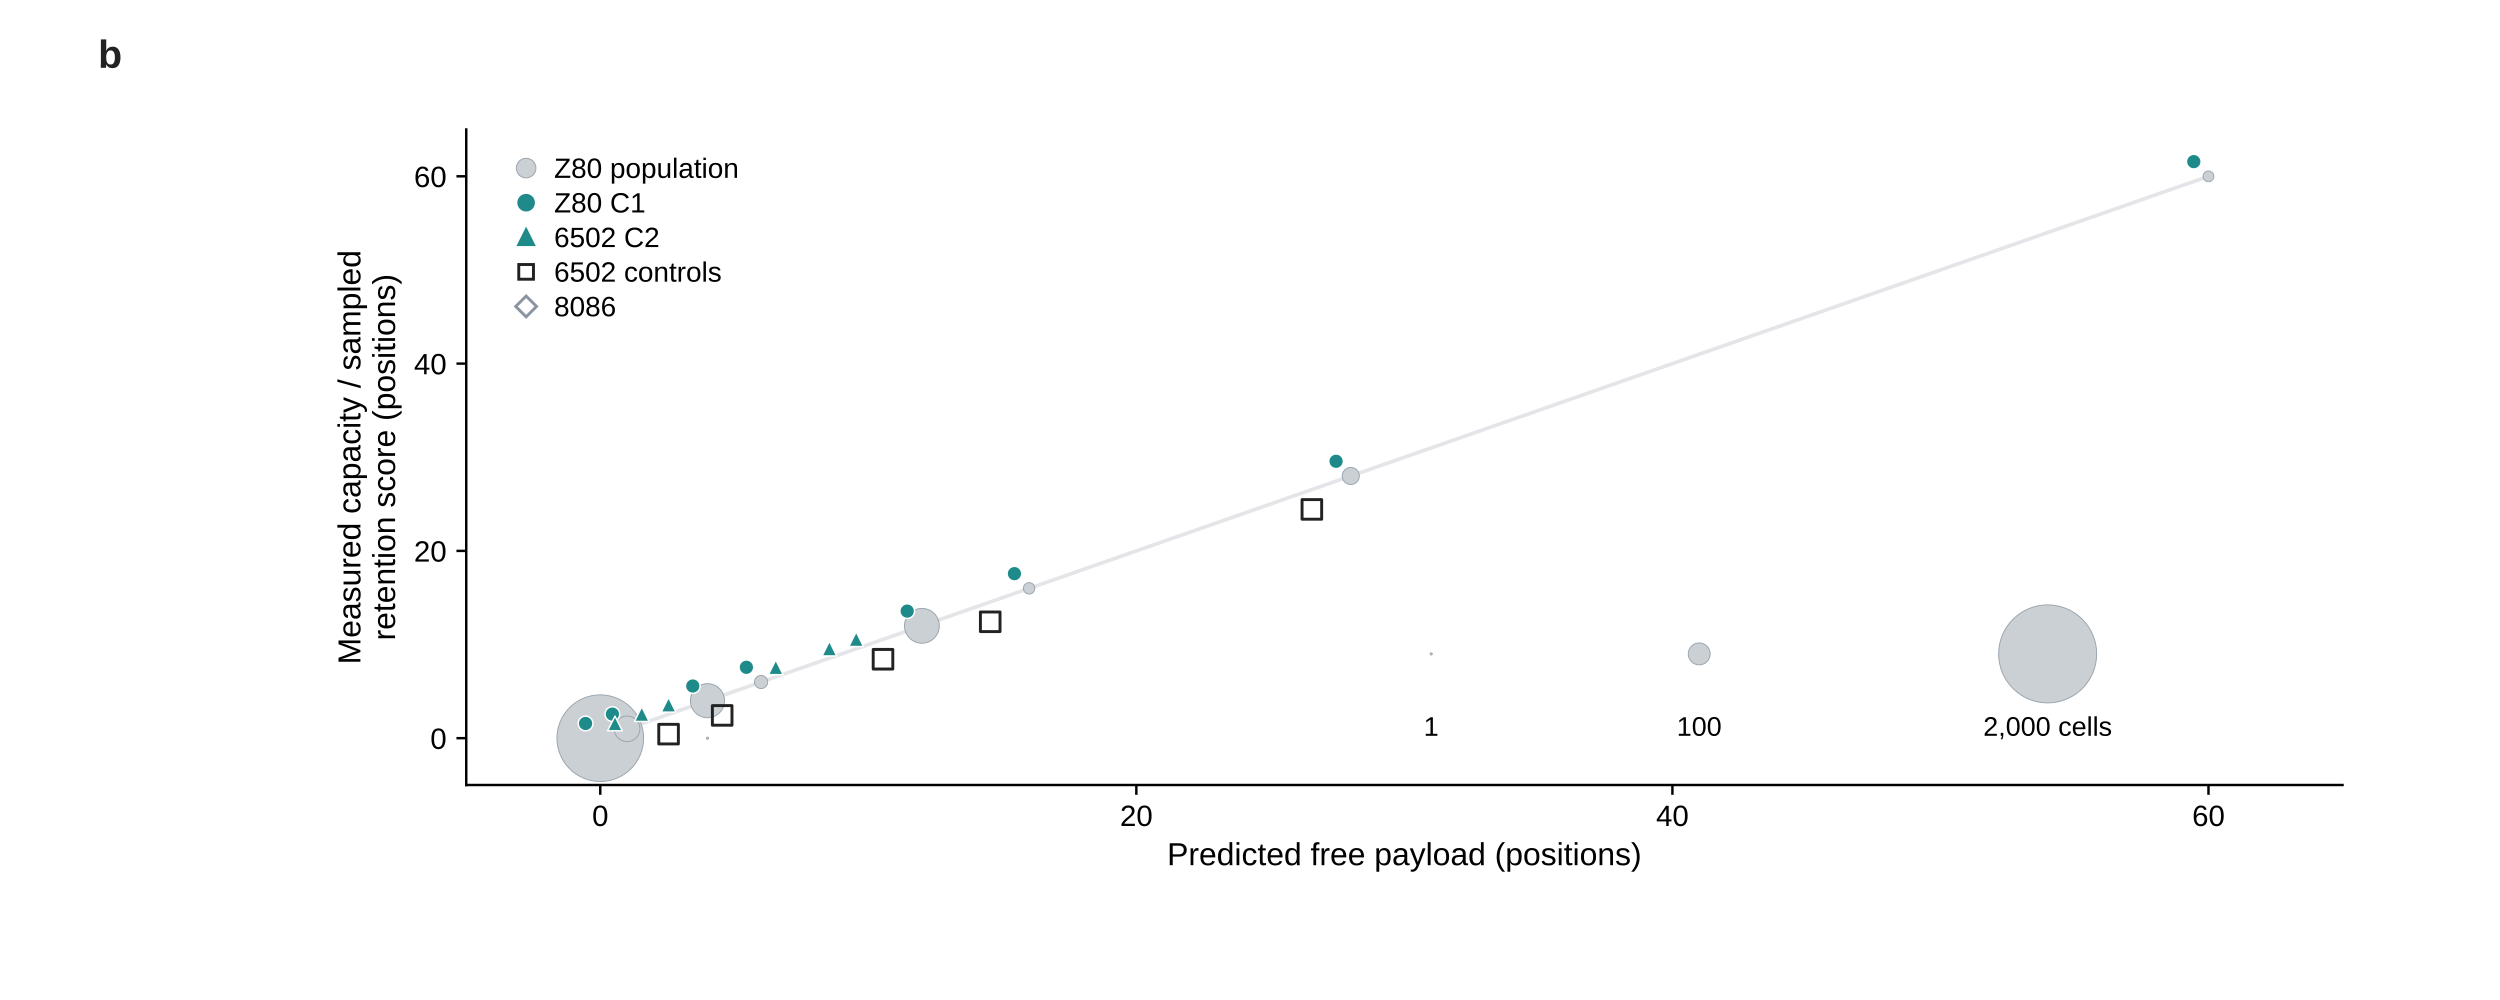
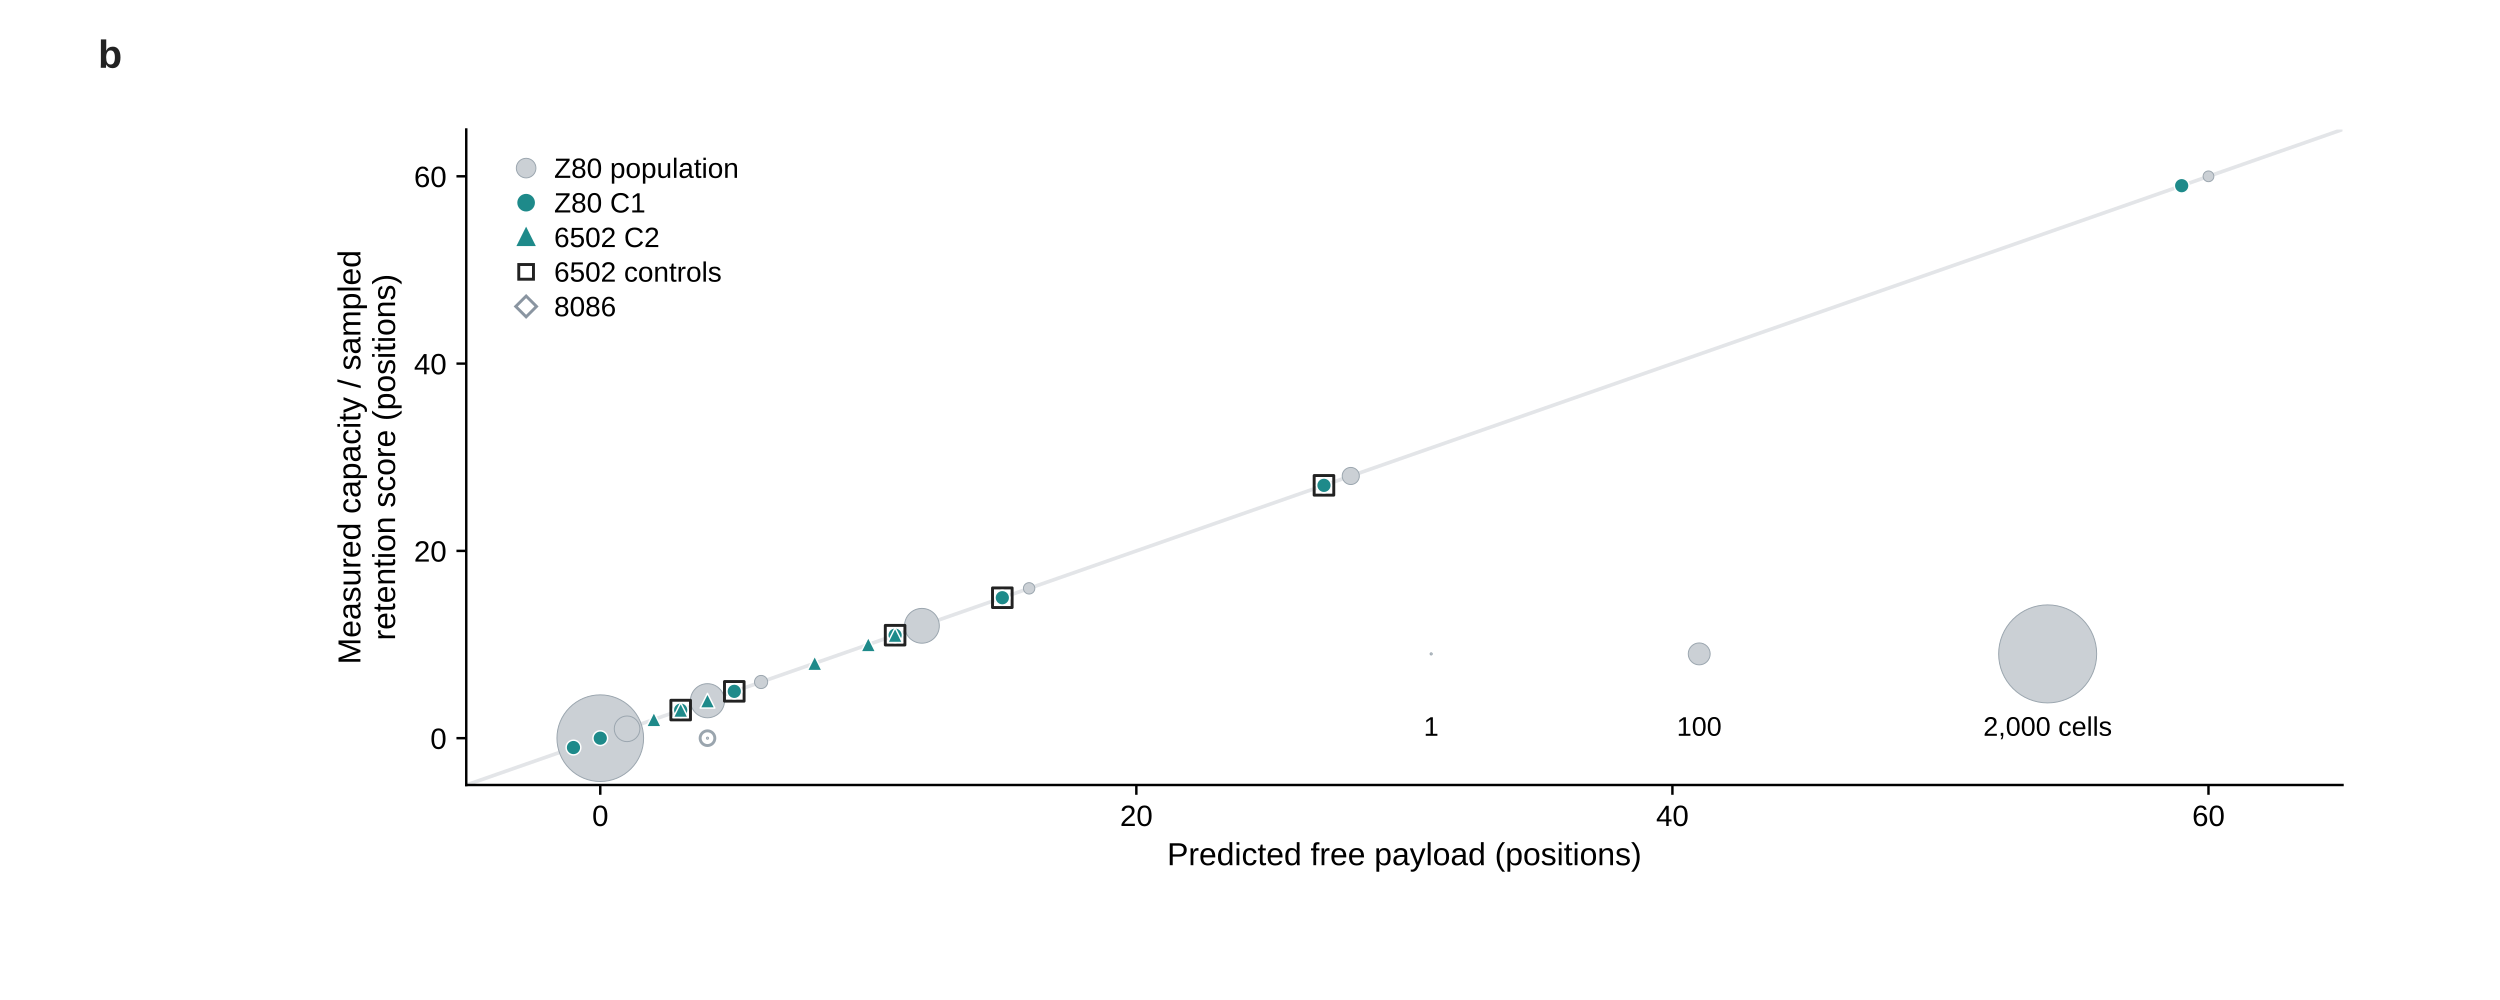
<svg xmlns="http://www.w3.org/2000/svg" xmlns:xlink="http://www.w3.org/1999/xlink" width="510.236pt" height="204.094pt" viewBox="0 0 510.236 204.094" version="1.1">
  <defs>
    <style type="text/css">*{stroke-linejoin: round; stroke-linecap: butt}</style>
  </defs>
  <g id="figure_1">
    <g id="patch_1">
      <path d="M 0 204.094 L 510.236 204.094 L 510.236 0 L 0 0 z " style="fill: #ffffff" />
    </g>
    <g id="axes_1">
      <g id="text_1">
        <text style="font-weight: 700; font-size: 8px; font-family: 'Arial', 'Liberation Sans', 'DejaVu Sans', sans-serif; text-anchor: start; fill: #222222" x="20.027" y="13.835" transform="rotate(-0 20.02677 13.83493)">b</text>
      </g>
    </g>
    <g id="axes_2">
      <g id="patch_2">
        <path d="M 95.159 160.214 L 478.091 160.214 L 478.091 26.43 L 95.159 26.43 z " style="fill: #ffffff" />
      </g>
      <g id="line2d_1">
-         <path d="M 122.511 150.658 L 450.739 35.986 " clip-path="url(#p02bc076f94)" style="fill: none; stroke: #e3e5e8; stroke-width: 0.75; stroke-linecap: square" />
+         <path d="M 95.159 160.214 L 478.091 26.43 " clip-path="url(#p02bc076f94)" style="fill: none; stroke: #e3e5e8; stroke-width: 0.75; stroke-linecap: square" />
      </g>
      <g id="PathCollection_1">
        <path d="M 122.511 159.498 C 124.856 159.498 127.105 158.567 128.762 156.909 C 130.42 155.251 131.352 153.003 131.352 150.658 C 131.352 148.314 130.42 146.065 128.762 144.407 C 127.105 142.749 124.856 141.818 122.511 141.818 C 120.167 141.818 117.918 142.749 116.26 144.407 C 114.603 146.065 113.671 148.314 113.671 150.658 C 113.671 153.003 114.603 155.251 116.26 156.909 C 117.918 158.567 120.167 159.498 122.511 159.498 z " clip-path="url(#p02bc076f94)" style="fill: #cbd0d5; stroke: #9aa5ae; stroke-width: 0.2" />
        <path d="M 188.157 131.273 C 189.098 131.273 190.001 130.899 190.667 130.234 C 191.333 129.568 191.707 128.665 191.707 127.724 C 191.707 126.782 191.333 125.879 190.667 125.214 C 190.001 124.548 189.098 124.174 188.157 124.174 C 187.216 124.174 186.313 124.548 185.647 125.214 C 184.981 125.879 184.607 126.782 184.607 127.724 C 184.607 128.665 184.981 129.568 185.647 130.234 C 186.313 130.899 187.216 131.273 188.157 131.273 z " clip-path="url(#p02bc076f94)" style="fill: #cbd0d5; stroke: #9aa5ae; stroke-width: 0.2" />
        <path d="M 144.393 146.492 C 145.316 146.492 146.201 146.125 146.853 145.473 C 147.505 144.821 147.872 143.936 147.872 143.013 C 147.872 142.091 147.505 141.206 146.853 140.554 C 146.201 139.901 145.316 139.535 144.393 139.535 C 143.471 139.535 142.586 139.901 141.934 140.554 C 141.281 141.206 140.915 142.091 140.915 143.013 C 140.915 143.936 141.281 144.821 141.934 145.473 C 142.586 146.125 143.471 146.492 144.393 146.492 z " clip-path="url(#p02bc076f94)" style="fill: #cbd0d5; stroke: #9aa5ae; stroke-width: 0.2" />
        <path d="M 127.982 151.364 C 128.676 151.364 129.342 151.088 129.832 150.598 C 130.323 150.107 130.599 149.441 130.599 148.747 C 130.599 148.053 130.323 147.387 129.832 146.896 C 129.342 146.405 128.676 146.13 127.982 146.13 C 127.288 146.13 126.622 146.405 126.131 146.896 C 125.64 147.387 125.365 148.053 125.365 148.747 C 125.365 149.441 125.64 150.107 126.131 150.598 C 126.622 151.088 127.288 151.364 127.982 151.364 z " clip-path="url(#p02bc076f94)" style="fill: #cbd0d5; stroke: #9aa5ae; stroke-width: 0.2" />
        <path d="M 275.684 98.891 C 276.147 98.891 276.592 98.707 276.919 98.38 C 277.247 98.052 277.431 97.608 277.431 97.145 C 277.431 96.681 277.247 96.237 276.919 95.91 C 276.592 95.582 276.147 95.398 275.684 95.398 C 275.221 95.398 274.777 95.582 274.449 95.91 C 274.122 96.237 273.938 96.681 273.938 97.145 C 273.938 97.608 274.122 98.052 274.449 98.38 C 274.777 98.707 275.221 98.891 275.684 98.891 z " clip-path="url(#p02bc076f94)" style="fill: #cbd0d5; stroke: #9aa5ae; stroke-width: 0.2" />
        <path d="M 155.334 140.533 C 155.69 140.533 156.031 140.391 156.283 140.14 C 156.534 139.888 156.676 139.547 156.676 139.191 C 156.676 138.835 156.534 138.494 156.283 138.242 C 156.031 137.991 155.69 137.849 155.334 137.849 C 154.978 137.849 154.637 137.991 154.385 138.242 C 154.134 138.494 153.992 138.835 153.992 139.191 C 153.992 139.547 154.134 139.888 154.385 140.14 C 154.637 140.391 154.978 140.533 155.334 140.533 z " clip-path="url(#p02bc076f94)" style="fill: #cbd0d5; stroke: #9aa5ae; stroke-width: 0.2" />
        <path d="M 210.039 121.241 C 210.347 121.241 210.642 121.118 210.86 120.901 C 211.078 120.683 211.201 120.387 211.201 120.079 C 211.201 119.771 211.078 119.475 210.86 119.257 C 210.642 119.04 210.347 118.917 210.039 118.917 C 209.731 118.917 209.435 119.04 209.217 119.257 C 208.999 119.475 208.877 119.771 208.877 120.079 C 208.877 120.387 208.999 120.683 209.217 120.901 C 209.435 121.118 209.731 121.241 210.039 121.241 z " clip-path="url(#p02bc076f94)" style="fill: #cbd0d5; stroke: #9aa5ae; stroke-width: 0.2" />
        <path d="M 450.739 37.082 C 451.03 37.082 451.308 36.966 451.514 36.761 C 451.719 36.555 451.834 36.277 451.834 35.986 C 451.834 35.696 451.719 35.417 451.514 35.212 C 451.308 35.006 451.03 34.891 450.739 34.891 C 450.449 34.891 450.17 35.006 449.964 35.212 C 449.759 35.417 449.644 35.696 449.644 35.986 C 449.644 36.277 449.759 36.555 449.964 36.761 C 450.17 36.966 450.449 37.082 450.739 37.082 z " clip-path="url(#p02bc076f94)" style="fill: #cbd0d5; stroke: #9aa5ae; stroke-width: 0.2" />
        <path d="M 144.393 150.882 C 144.453 150.882 144.509 150.858 144.551 150.816 C 144.593 150.774 144.617 150.717 144.617 150.658 C 144.617 150.599 144.593 150.542 144.551 150.5 C 144.509 150.458 144.453 150.435 144.393 150.435 C 144.334 150.435 144.277 150.458 144.235 150.5 C 144.193 150.542 144.17 150.599 144.17 150.658 C 144.17 150.717 144.193 150.774 144.235 150.816 C 144.277 150.858 144.334 150.882 144.393 150.882 z " clip-path="url(#p02bc076f94)" style="fill: #cbd0d5; stroke: #9aa5ae; stroke-width: 0.2" />
      </g>
      <g id="matplotlib.axis_1">
        <g id="xtick_1">
          <g id="line2d_2">
            <defs>
              <path id="me1000ee509" d="M 0 0 L 0 2 " style="stroke: #000000; stroke-width: 0.5" />
            </defs>
            <g>
              <use xlink:href="#me1000ee509" x="122.511" y="160.214" style="stroke: #000000; stroke-width: 0.5" />
            </g>
          </g>
          <g id="text_2">
            <text style="font-size: 6px; font-family: 'Arial', 'Liberation Sans', 'DejaVu Sans', sans-serif; text-anchor: middle" x="122.511" y="168.582" transform="rotate(-0 122.5114 168.5823)">0</text>
          </g>
        </g>
        <g id="xtick_2">
          <g id="line2d_3">
            <g>
              <use xlink:href="#me1000ee509" x="231.921" y="160.214" style="stroke: #000000; stroke-width: 0.5" />
            </g>
          </g>
          <g id="text_3">
            <text style="font-size: 6px; font-family: 'Arial', 'Liberation Sans', 'DejaVu Sans', sans-serif; text-anchor: middle" x="231.921" y="168.582" transform="rotate(-0 231.9206 168.5823)">20</text>
          </g>
        </g>
        <g id="xtick_3">
          <g id="line2d_4">
            <g>
              <use xlink:href="#me1000ee509" x="341.33" y="160.214" style="stroke: #000000; stroke-width: 0.5" />
            </g>
          </g>
          <g id="text_4">
            <text style="font-size: 6px; font-family: 'Arial', 'Liberation Sans', 'DejaVu Sans', sans-serif; text-anchor: middle" x="341.33" y="168.582" transform="rotate(-0 341.3298 168.5823)">40</text>
          </g>
        </g>
        <g id="xtick_4">
          <g id="line2d_5">
            <g>
              <use xlink:href="#me1000ee509" x="450.739" y="160.214" style="stroke: #000000; stroke-width: 0.5" />
            </g>
          </g>
          <g id="text_5">
            <text style="font-size: 6px; font-family: 'Arial', 'Liberation Sans', 'DejaVu Sans', sans-serif; text-anchor: middle" x="450.739" y="168.582" transform="rotate(-0 450.739 168.5823)">60</text>
          </g>
        </g>
        <g id="text_6">
          <text style="font-size: 6.5px; font-family: 'Arial', 'Liberation Sans', 'DejaVu Sans', sans-serif; text-anchor: middle" x="286.625" y="176.577" transform="rotate(-0 286.6252 176.5772)">Predicted free payload (positions)</text>
        </g>
      </g>
      <g id="matplotlib.axis_2">
        <g id="ytick_1">
          <g id="line2d_6">
            <defs>
              <path id="m516c5ef942" d="M 0 0 L -2 0 " style="stroke: #000000; stroke-width: 0.5" />
            </defs>
            <g>
              <use xlink:href="#m516c5ef942" x="95.159" y="150.658" style="stroke: #000000; stroke-width: 0.5" />
            </g>
          </g>
          <g id="text_7">
            <text style="font-size: 6px; font-family: 'Arial', 'Liberation Sans', 'DejaVu Sans', sans-serif; text-anchor: end" x="91.159" y="152.842" transform="rotate(-0 91.15905 152.8423)">0</text>
          </g>
        </g>
        <g id="ytick_2">
          <g id="line2d_7">
            <g>
              <use xlink:href="#m516c5ef942" x="95.159" y="112.434" style="stroke: #000000; stroke-width: 0.5" />
            </g>
          </g>
          <g id="text_8">
            <text style="font-size: 6px; font-family: 'Arial', 'Liberation Sans', 'DejaVu Sans', sans-serif; text-anchor: end" x="91.159" y="114.618" transform="rotate(-0 91.15905 114.6183)">20</text>
          </g>
        </g>
        <g id="ytick_3">
          <g id="line2d_8">
            <g>
              <use xlink:href="#m516c5ef942" x="95.159" y="74.21" style="stroke: #000000; stroke-width: 0.5" />
            </g>
          </g>
          <g id="text_9">
            <text style="font-size: 6px; font-family: 'Arial', 'Liberation Sans', 'DejaVu Sans', sans-serif; text-anchor: end" x="91.159" y="76.394" transform="rotate(-0 91.15905 76.3943)">40</text>
          </g>
        </g>
        <g id="ytick_4">
          <g id="line2d_9">
            <g>
              <use xlink:href="#m516c5ef942" x="95.159" y="35.986" style="stroke: #000000; stroke-width: 0.5" />
            </g>
          </g>
          <g id="text_10">
            <text style="font-size: 6px; font-family: 'Arial', 'Liberation Sans', 'DejaVu Sans', sans-serif; text-anchor: end" x="91.159" y="38.17" transform="rotate(-0 91.15905 38.17031)">60</text>
          </g>
        </g>
        <g id="text_11">
          <text style="font-size: 6.5px; font-family: 'Arial', 'Liberation Sans', 'DejaVu Sans', sans-serif" transform="translate(73.55611 135.59) rotate(-90)">Measured capacity / sampled</text>
          <text style="font-size: 6.5px; font-family: 'Arial', 'Liberation Sans', 'DejaVu Sans', sans-serif" transform="translate(80.6307 130.7119) rotate(-90)">retention score (positions)</text>
        </g>
      </g>
      <g id="PathCollection_2">
+         <path d="M 144.393 152.158 C 144.791 152.158 145.173 152 145.454 151.719 C 145.735 151.438 145.893 151.056 145.893 150.658 C 145.893 150.26 145.735 149.879 145.454 149.598 C 145.173 149.316 144.791 149.158 144.393 149.158 C 143.995 149.158 143.614 149.316 143.333 149.598 C 143.051 149.879 142.893 150.26 142.893 150.658 C 142.893 151.056 143.051 151.438 143.333 151.719 C 143.614 152 143.995 152.158 144.393 152.158 L 144.393 152.158 z " clip-path="url(#p02bc076f94)" style="fill: none; stroke: #9aa5ae; stroke-width: 0.6" />
+       </g>
+       <g id="PathCollection_3">
        <path d="M 292.096 133.681 C 292.155 133.681 292.212 133.657 292.254 133.615 C 292.296 133.574 292.319 133.517 292.319 133.457 C 292.319 133.398 292.296 133.341 292.254 133.299 C 292.212 133.257 292.155 133.234 292.096 133.234 C 292.036 133.234 291.979 133.257 291.938 133.299 C 291.896 133.341 291.872 133.398 291.872 133.457 C 291.872 133.517 291.896 133.574 291.938 133.615 C 291.979 133.657 292.036 133.681 292.096 133.681 z " clip-path="url(#p02bc076f94)" style="fill: #cbd0d5; stroke: #9aa5ae; stroke-width: 0.2" />
        <path d="M 346.8 135.693 C 347.393 135.693 347.962 135.458 348.381 135.039 C 348.801 134.619 349.036 134.05 349.036 133.457 C 349.036 132.864 348.801 132.296 348.381 131.876 C 347.962 131.457 347.393 131.221 346.8 131.221 C 346.207 131.221 345.638 131.457 345.219 131.876 C 344.8 132.296 344.564 132.864 344.564 133.457 C 344.564 134.05 344.8 134.619 345.219 135.039 C 345.638 135.458 346.207 135.693 346.8 135.693 z " clip-path="url(#p02bc076f94)" style="fill: #cbd0d5; stroke: #9aa5ae; stroke-width: 0.2" />
        <path d="M 417.916 143.457 C 420.568 143.457 423.112 142.404 424.987 140.528 C 426.863 138.653 427.916 136.109 427.916 133.457 C 427.916 130.805 426.863 128.262 424.987 126.386 C 423.112 124.511 420.568 123.457 417.916 123.457 C 415.264 123.457 412.72 124.511 410.845 126.386 C 408.97 128.262 407.916 130.805 407.916 133.457 C 407.916 136.109 408.97 138.653 410.845 140.528 C 412.72 142.404 415.264 143.457 417.916 143.457 z " clip-path="url(#p02bc076f94)" style="fill: #cbd0d5; stroke: #9aa5ae; stroke-width: 0.2" />
      </g>
      <g id="patch_3">
        <path d="M 95.159 160.214 L 95.159 26.43 " style="fill: none; stroke: #000000; stroke-width: 0.5; stroke-linejoin: miter; stroke-linecap: square" />
      </g>
      <g id="patch_4">
        <path d="M 95.159 160.214 L 478.091 160.214 " style="fill: none; stroke: #000000; stroke-width: 0.5; stroke-linejoin: miter; stroke-linecap: square" />
      </g>
-       <g id="PathCollection_3">
-         <path d="M 134.452 151.836 L 138.452 151.836 L 138.452 147.836 L 134.452 147.836 L 134.452 151.836 z " clip-path="url(#p02bc076f94)" style="fill: none; stroke: #222222; stroke-width: 0.6" />
-         <path d="M 145.393 148.013 L 149.393 148.013 L 149.393 144.013 L 145.393 144.013 L 145.393 148.013 z " clip-path="url(#p02bc076f94)" style="fill: none; stroke: #222222; stroke-width: 0.6" />
-         <path d="M 178.216 136.546 L 182.216 136.546 L 182.216 132.546 L 178.216 132.546 L 178.216 136.546 z " clip-path="url(#p02bc076f94)" style="fill: none; stroke: #222222; stroke-width: 0.6" />
-         <path d="M 200.098 128.901 L 204.098 128.901 L 204.098 124.901 L 200.098 124.901 L 200.098 128.901 z " clip-path="url(#p02bc076f94)" style="fill: none; stroke: #222222; stroke-width: 0.6" />
-         <path d="M 265.743 105.967 L 269.743 105.967 L 269.743 101.967 L 265.743 101.967 L 265.743 105.967 z " clip-path="url(#p02bc076f94)" style="fill: none; stroke: #222222; stroke-width: 0.6" />
+       <g id="PathCollection_4">
+         <path d="M 136.923 146.925 L 140.923 146.925 L 140.923 142.925 L 136.923 142.925 L 136.923 146.925 z " clip-path="url(#p02bc076f94)" style="fill: none; stroke: #222222; stroke-width: 0.6" />
+         <path d="M 147.864 143.102 L 151.864 143.102 L 151.864 139.102 L 147.864 139.102 L 147.864 143.102 z " clip-path="url(#p02bc076f94)" style="fill: none; stroke: #222222; stroke-width: 0.6" />
+         <path d="M 180.686 131.635 L 184.686 131.635 L 184.686 127.635 L 180.686 127.635 L 180.686 131.635 z " clip-path="url(#p02bc076f94)" style="fill: none; stroke: #222222; stroke-width: 0.6" />
+         <path d="M 202.568 123.99 L 206.568 123.99 L 206.568 119.99 L 202.568 119.99 L 202.568 123.99 z " clip-path="url(#p02bc076f94)" style="fill: none; stroke: #222222; stroke-width: 0.6" />
+         <path d="M 268.214 101.056 L 272.214 101.056 L 272.214 97.056 L 268.214 97.056 L 268.214 101.056 z " clip-path="url(#p02bc076f94)" style="fill: none; stroke: #222222; stroke-width: 0.6" />
      </g>
      <g id="text_12">
        <text style="font-size: 5.5px; font-family: 'Arial', 'Liberation Sans', 'DejaVu Sans', sans-serif; text-anchor: middle" x="292.096" y="150.17" transform="rotate(-0 292.0957 150.1703)">1</text>
      </g>
      <g id="text_13">
        <text style="font-size: 5.5px; font-family: 'Arial', 'Liberation Sans', 'DejaVu Sans', sans-serif; text-anchor: middle" x="346.8" y="150.17" transform="rotate(-0 346.8003 150.1703)">100</text>
      </g>
      <g id="text_14">
        <text style="font-size: 5.5px; font-family: 'Arial', 'Liberation Sans', 'DejaVu Sans', sans-serif; text-anchor: middle" x="417.916" y="150.17" transform="rotate(-0 417.9163 150.1703)">2,000 cells</text>
      </g>
-       <g id="PathCollection_4">
+       <g id="PathCollection_5">
        <defs>
          <path id="m84450e95b5" d="M 0 1.5 C 0.398 1.5 0.779 1.342 1.061 1.061 C 1.342 0.779 1.5 0.398 1.5 0 C 1.5 -0.398 1.342 -0.779 1.061 -1.061 C 0.779 -1.342 0.398 -1.5 0 -1.5 C -0.398 -1.5 -0.779 -1.342 -1.061 -1.061 C -1.342 -0.779 -1.5 -0.398 -1.5 0 C -1.5 0.398 -1.342 0.779 -1.061 1.061 C -0.779 1.342 -0.398 1.5 0 1.5 z " style="stroke: #ffffff; stroke-width: 0.3" />
        </defs>
        <g clip-path="url(#p02bc076f94)">
-           <use xlink:href="#m84450e95b5" x="119.511" y="147.658" style="fill: #1e8a8a; stroke: #ffffff; stroke-width: 0.3" />
-           <use xlink:href="#m84450e95b5" x="124.982" y="145.747" style="fill: #1e8a8a; stroke: #ffffff; stroke-width: 0.3" />
-           <use xlink:href="#m84450e95b5" x="141.393" y="140.013" style="fill: #1e8a8a; stroke: #ffffff; stroke-width: 0.3" />
-           <use xlink:href="#m84450e95b5" x="152.334" y="136.191" style="fill: #1e8a8a; stroke: #ffffff; stroke-width: 0.3" />
-           <use xlink:href="#m84450e95b5" x="185.157" y="124.724" style="fill: #1e8a8a; stroke: #ffffff; stroke-width: 0.3" />
-           <use xlink:href="#m84450e95b5" x="207.039" y="117.079" style="fill: #1e8a8a; stroke: #ffffff; stroke-width: 0.3" />
-           <use xlink:href="#m84450e95b5" x="272.684" y="94.145" style="fill: #1e8a8a; stroke: #ffffff; stroke-width: 0.3" />
-           <use xlink:href="#m84450e95b5" x="447.739" y="32.986" style="fill: #1e8a8a; stroke: #ffffff; stroke-width: 0.3" />
-         </g>
-       </g>
-       <g id="PathCollection_5">
+           <use xlink:href="#m84450e95b5" x="117.041" y="152.569" style="fill: #1e8a8a; stroke: #ffffff; stroke-width: 0.3" />
+           <use xlink:href="#m84450e95b5" x="122.511" y="150.658" style="fill: #1e8a8a; stroke: #ffffff; stroke-width: 0.3" />
+           <use xlink:href="#m84450e95b5" x="138.923" y="144.925" style="fill: #1e8a8a; stroke: #ffffff; stroke-width: 0.3" />
+           <use xlink:href="#m84450e95b5" x="149.864" y="141.102" style="fill: #1e8a8a; stroke: #ffffff; stroke-width: 0.3" />
+           <use xlink:href="#m84450e95b5" x="182.686" y="129.635" style="fill: #1e8a8a; stroke: #ffffff; stroke-width: 0.3" />
+           <use xlink:href="#m84450e95b5" x="204.568" y="121.99" style="fill: #1e8a8a; stroke: #ffffff; stroke-width: 0.3" />
+           <use xlink:href="#m84450e95b5" x="270.214" y="99.056" style="fill: #1e8a8a; stroke: #ffffff; stroke-width: 0.3" />
+           <use xlink:href="#m84450e95b5" x="445.269" y="37.897" style="fill: #1e8a8a; stroke: #ffffff; stroke-width: 0.3" />
+         </g>
+       </g>
+       <g id="PathCollection_6">
        <defs>
          <path id="me47b807e09" d="M 0 -1.5 L -1.5 1.5 L 1.5 1.5 z " style="stroke: #ffffff; stroke-width: 0.3" />
        </defs>
        <g clip-path="url(#p02bc076f94)">
-           <use xlink:href="#me47b807e09" x="125.511" y="147.658" style="fill: #1e8a8a; stroke: #ffffff; stroke-width: 0.3" />
-           <use xlink:href="#me47b807e09" x="130.982" y="145.747" style="fill: #1e8a8a; stroke: #ffffff; stroke-width: 0.3" />
-           <use xlink:href="#me47b807e09" x="136.452" y="143.836" style="fill: #1e8a8a; stroke: #ffffff; stroke-width: 0.3" />
-           <use xlink:href="#me47b807e09" x="158.334" y="136.191" style="fill: #1e8a8a; stroke: #ffffff; stroke-width: 0.3" />
-           <use xlink:href="#me47b807e09" x="169.275" y="132.369" style="fill: #1e8a8a; stroke: #ffffff; stroke-width: 0.3" />
-           <use xlink:href="#me47b807e09" x="174.746" y="130.457" style="fill: #1e8a8a; stroke: #ffffff; stroke-width: 0.3" />
+           <use xlink:href="#me47b807e09" x="133.452" y="146.836" style="fill: #1e8a8a; stroke: #ffffff; stroke-width: 0.3" />
+           <use xlink:href="#me47b807e09" x="138.923" y="144.925" style="fill: #1e8a8a; stroke: #ffffff; stroke-width: 0.3" />
+           <use xlink:href="#me47b807e09" x="144.393" y="143.013" style="fill: #1e8a8a; stroke: #ffffff; stroke-width: 0.3" />
+           <use xlink:href="#me47b807e09" x="166.275" y="135.369" style="fill: #1e8a8a; stroke: #ffffff; stroke-width: 0.3" />
+           <use xlink:href="#me47b807e09" x="177.216" y="131.546" style="fill: #1e8a8a; stroke: #ffffff; stroke-width: 0.3" />
+           <use xlink:href="#me47b807e09" x="182.686" y="129.635" style="fill: #1e8a8a; stroke: #ffffff; stroke-width: 0.3" />
        </g>
      </g>
      <g id="legend_1">
        <g id="line2d_10">
          <defs>
            <path id="m899c276f76" d="M 0 2 C 0.53 2 1.039 1.789 1.414 1.414 C 1.789 1.039 2 0.53 2 0 C 2 -0.53 1.789 -1.039 1.414 -1.414 C 1.039 -1.789 0.53 -2 0 -2 C -0.53 -2 -1.039 -1.789 -1.414 -1.414 C -1.789 -1.039 -2 -0.53 -2 0 C -2 0.53 -1.789 1.039 -1.414 1.414 C -1.039 1.789 -0.53 2 0 2 z " style="stroke: #9aa5ae; stroke-width: 0.2" />
          </defs>
          <g>
            <use xlink:href="#m899c276f76" x="107.378" y="34.309" style="fill: #cbd0d5; stroke: #9aa5ae; stroke-width: 0.2" />
          </g>
        </g>
        <g id="text_15">
          <text style="font-size: 5.7px; font-family: 'Arial', 'Liberation Sans', 'DejaVu Sans', sans-serif; text-anchor: start" x="113.078" y="36.304" transform="rotate(-0 113.0777 36.30351)">Z80 population</text>
        </g>
        <g id="line2d_11">
          <defs>
            <path id="mf5899ca280" d="M 0 1.5 C 0.398 1.5 0.779 1.342 1.061 1.061 C 1.342 0.779 1.5 0.398 1.5 0 C 1.5 -0.398 1.342 -0.779 1.061 -1.061 C 0.779 -1.342 0.398 -1.5 0 -1.5 C -0.398 -1.5 -0.779 -1.342 -1.061 -1.061 C -1.342 -0.779 -1.5 -0.398 -1.5 0 C -1.5 0.398 -1.342 0.779 -1.061 1.061 C -0.779 1.342 -0.398 1.5 0 1.5 z " style="stroke: #1e8a8a; stroke-width: 0.6" />
          </defs>
          <g>
            <use xlink:href="#mf5899ca280" x="107.378" y="41.368" style="fill: #1e8a8a; stroke: #1e8a8a; stroke-width: 0.6" />
          </g>
        </g>
        <g id="text_16">
          <text style="font-size: 5.7px; font-family: 'Arial', 'Liberation Sans', 'DejaVu Sans', sans-serif; text-anchor: start" x="113.078" y="43.363" transform="rotate(-0 113.0777 43.36283)">Z80 C1</text>
        </g>
        <g id="line2d_12">
          <defs>
            <path id="me9490c95a4" d="M 0 -1.5 L -1.5 1.5 L 1.5 1.5 z " style="stroke: #1e8a8a; stroke-width: 0.6; stroke-linejoin: miter" />
          </defs>
          <g>
            <use xlink:href="#me9490c95a4" x="107.378" y="48.427" style="fill: #1e8a8a; stroke: #1e8a8a; stroke-width: 0.6; stroke-linejoin: miter" />
          </g>
        </g>
        <g id="text_17">
          <text style="font-size: 5.7px; font-family: 'Arial', 'Liberation Sans', 'DejaVu Sans', sans-serif; text-anchor: start" x="113.078" y="50.422" transform="rotate(-0 113.0777 50.42214)">6502 C2</text>
        </g>
        <g id="line2d_13">
          <defs>
            <path id="m3b9aa82442" d="M -1.5 1.5 L 1.5 1.5 L 1.5 -1.5 L -1.5 -1.5 z " style="stroke: #222222; stroke-width: 0.6; stroke-linejoin: miter" />
          </defs>
          <g>
            <use xlink:href="#m3b9aa82442" x="107.378" y="55.486" style="fill-opacity: 0; stroke: #222222; stroke-width: 0.6; stroke-linejoin: miter" />
          </g>
        </g>
        <g id="text_18">
          <text style="font-size: 5.7px; font-family: 'Arial', 'Liberation Sans', 'DejaVu Sans', sans-serif; text-anchor: start" x="113.078" y="57.481" transform="rotate(-0 113.0777 57.48146)">6502 controls</text>
        </g>
        <g id="line2d_14">
          <defs>
            <path id="m098a1d1f85" d="M -0 2.121 L 2.121 0 L 0 -2.121 L -2.121 -0 z " style="stroke: #8a95a1; stroke-width: 0.6; stroke-linejoin: miter" />
          </defs>
          <g>
            <use xlink:href="#m098a1d1f85" x="107.378" y="62.546" style="fill-opacity: 0; stroke: #8a95a1; stroke-width: 0.6; stroke-linejoin: miter" />
          </g>
        </g>
        <g id="text_19">
          <text style="font-size: 5.7px; font-family: 'Arial', 'Liberation Sans', 'DejaVu Sans', sans-serif; text-anchor: start" x="113.078" y="64.541" transform="rotate(-0 113.0777 64.54078)">8086</text>
        </g>
      </g>
    </g>
  </g>
  <defs>
    <clipPath id="p02bc076f94">
      <rect x="95.159" y="26.43" width="382.932" height="133.784" />
    </clipPath>
  </defs>
</svg>
